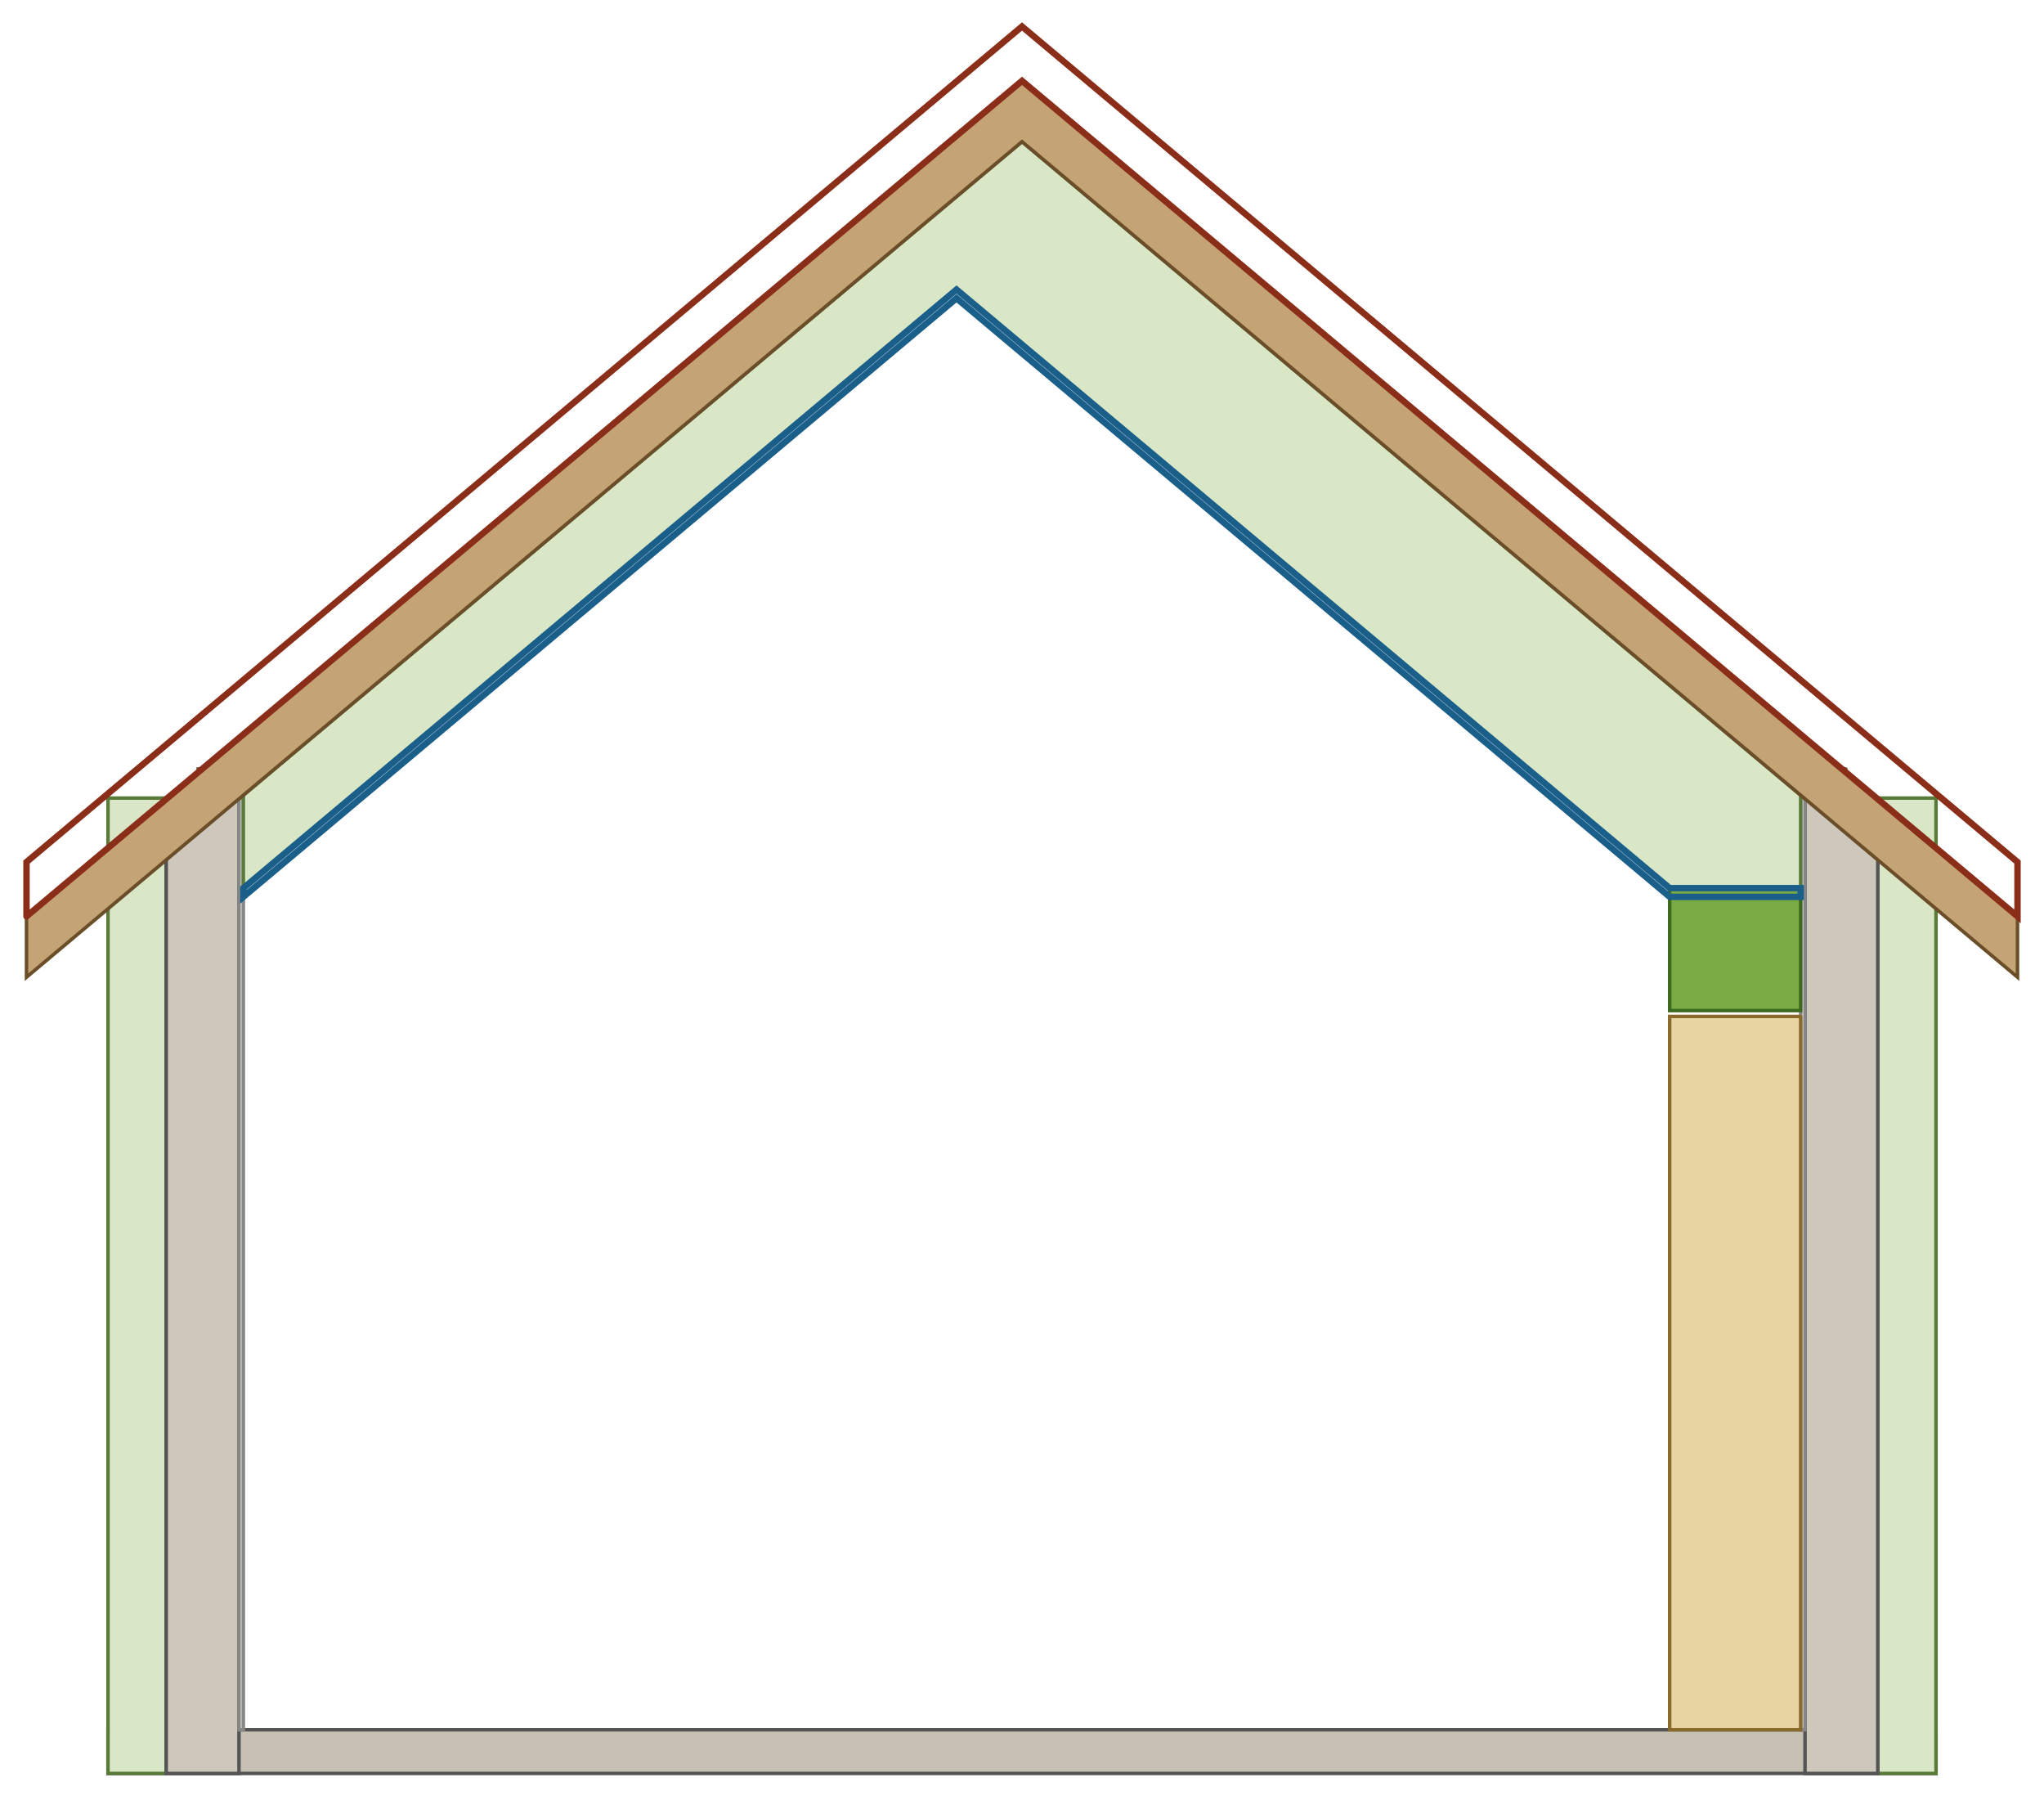
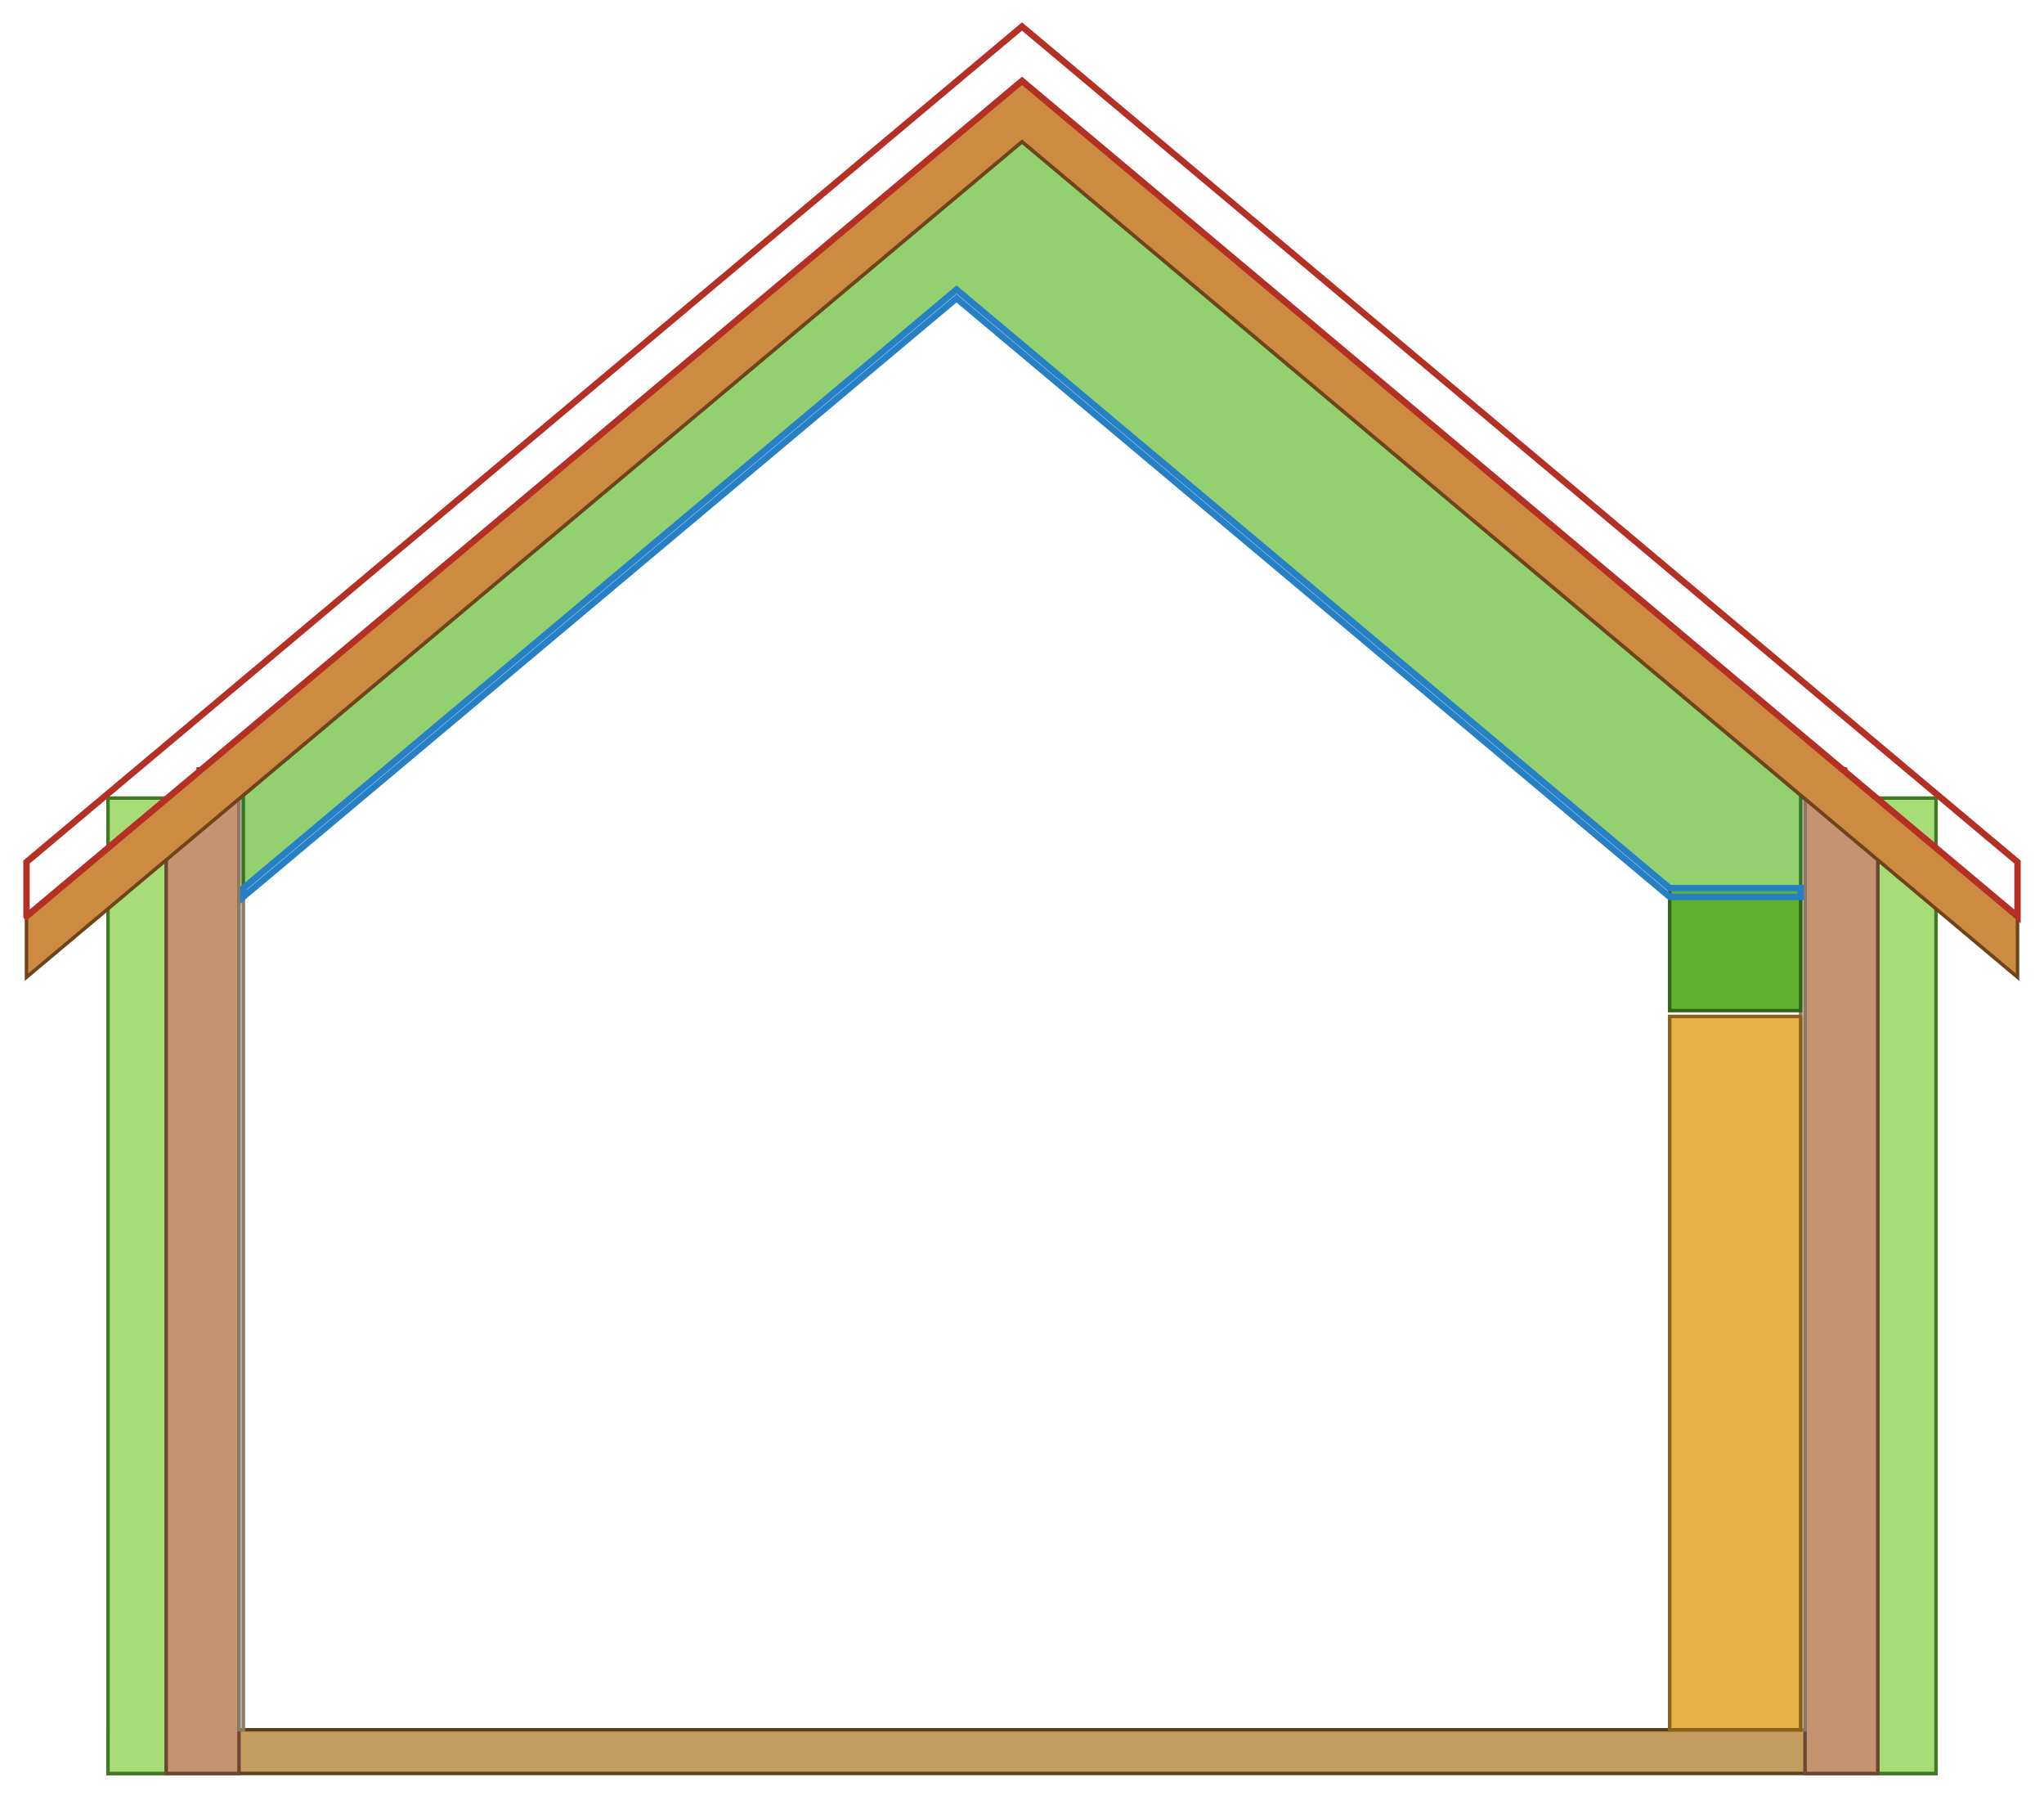
<svg xmlns="http://www.w3.org/2000/svg" width="7022.0mm" height="6182.0mm" viewBox="-836.0 -5941.0 7022.0 6182.0" version="1.1">
  <g transform="scale(1,-1)" stroke-linecap="round">
-     <g fill="rgb(199,193,180)" stroke="rgb(84,84,84)" stroke-width="12.0" id="podlaha">
+     <g fill="rgb(196,157,97)" stroke="rgb(91,64,32)" stroke-width="12.0" id="podlaha">
      <path d="M 5815.0,0.0 L -465.0,0.0 L -465.0,-150.0 L 5815.0,-150.0 L 5815.0,0.0" />
    </g>
-     <g fill="rgb(217,231,199)" stroke="rgb(90,122,58)" stroke-width="12.0" id="eps">
+     <g fill="rgb(167,220,119)" stroke="rgb(64,122,39)" stroke-width="12.0" id="eps">
      <path d="M -265.0,3200.0 L -465.0,3200.0 L -465.0,-150.0 L -265.0,-150.0 L -265.0,3200.0" />
      <path d="M 5815.0,3200.0 L 5615.0,3200.0 L 5615.0,-150.0 L 5815.0,-150.0 L 5815.0,3200.0" />
    </g>
-     <g fill="rgb(206,199,187)" stroke="rgb(84,84,84)" stroke-width="12.0" id="zdivo">
+     <g fill="rgb(198,147,112)" stroke="rgb(110,71,48)" stroke-width="12.0" id="zdivo">
      <path d="M -15.0,3200.0 L -265.0,3200.0 L -265.0,-150.0 L -15.0,-150.0 L -15.0,3200.0" />
      <path d="M 5615.0,3200.0 L 5365.0,3200.0 L 5365.0,-150.0 L 5615.0,-150.0 L 5615.0,3200.0" />
    </g>
-     <g fill="rgb(231,227,220)" stroke="rgb(135,135,135)" stroke-width="12.0" id="omitka">
+     <g fill="rgb(236,220,196)" stroke="rgb(139,123,100)" stroke-width="12.0" id="omitka">
      <path d="M 0.0,3200.0 L -15.0,3200.0 L -15.0,0.0 L 0.0,0.0 L 0.0,3200.0" />
      <path d="M 5365.0,3200.0 L 5350.0,3200.0 L 5350.0,0.0 L 5365.0,0.0 L 5365.0,3200.0" />
    </g>
-     <g fill="rgb(217,231,199)" stroke="rgb(90,122,58)" stroke-width="12.0" id="vata">
+     <g fill="rgb(147,208,112)" stroke="rgb(55,118,39)" stroke-width="12.0" id="vata">
      <path d="M 0.0,2890.698 L 2450.0,4946.492 L 4900.0,2890.698 L 5350.0,2890.698 L 5350.0,3209.87 L 2675.0,5454.462 L 0.0,3209.87 L 0.0,2890.698" />
    </g>
-     <g fill="rgb(231,212,163)" stroke="rgb(138,106,42)" stroke-width="12.0" id="nabytek">
+     <g fill="rgb(231,176,71)" stroke="rgb(138,96,27)" stroke-width="12.0" id="nabytek">
      <path d="M 5350.0,2450.0 L 4900.0,2450.0 L 4900.0,0.0 L 5350.0,0.0 L 5350.0,2450.0" />
    </g>
-     <g fill="rgb(196,164,116)" stroke="rgb(106,78,42)" stroke-width="12.0" id="pozednice">
+     <g fill="rgb(204,139,64)" stroke="rgb(112,68,27)" stroke-width="12.0" id="pozednice">
      <path d="M -15.0,3300.0 L -155.0,3300.0 L -155.0,3200.0 L -15.0,3200.0 L -15.0,3300.0" />
      <path d="M 5505.0,3300.0 L 5365.0,3300.0 L 5365.0,3200.0 L 5505.0,3200.0 L 5505.0,3300.0" />
    </g>
-     <g fill="rgb(196,164,116)" stroke="rgb(106,78,42)" stroke-width="12.0" id="krov">
+     <g fill="rgb(204,139,64)" stroke="rgb(112,68,27)" stroke-width="12.0" id="krov">
      <path d="M 6095.0,2793.606 L 2675.0,5663.327 L -745.0,2793.606 L -745.0,2584.741 L 2675.0,5454.462 L 6095.0,2584.741 L 6095.0,2793.606" />
    </g>
-     <g fill="rgb(122,170,68)" stroke="rgb(61,106,30)" stroke-width="12.0" id="soffit">
+     <g fill="rgb(96,176,48)" stroke="rgb(48,100,23)" stroke-width="12.0" id="soffit">
      <path d="M 5350.0,2890.698 L 4900.0,2890.698 L 4900.0,2470.0 L 5350.0,2470.0 L 5350.0,2890.698" />
    </g>
-     <g fill="none" stroke="rgb(26,94,138)" stroke-width="22.0" id="podhled">
+     <g fill="none" stroke="rgb(39,128,196)" stroke-width="22.0" id="podhled">
      <path d="M 4900.0,2890.698 L 2450.0,4946.492 L 0.0,2890.698 L 0.0,2860.698 L 2450.0,4916.492 L 4900.0,2860.698 L 5350.0,2860.698 L 5350.0,2890.698 L 4900.0,2890.698" />
    </g>
-     <g fill="none" stroke="rgb(138,46,26)" stroke-width="22.0" id="krytina">
+     <g fill="none" stroke="rgb(180,48,36)" stroke-width="22.0" id="krytina">
      <path d="M -745.0,2793.606 L 2675.0,5663.327 L 6095.0,2793.606 L 6095.0,2980.279 L 2675.0,5850.0 L -745.0,2980.279 L -745.0,2793.606" />
    </g>
  </g>
</svg>
